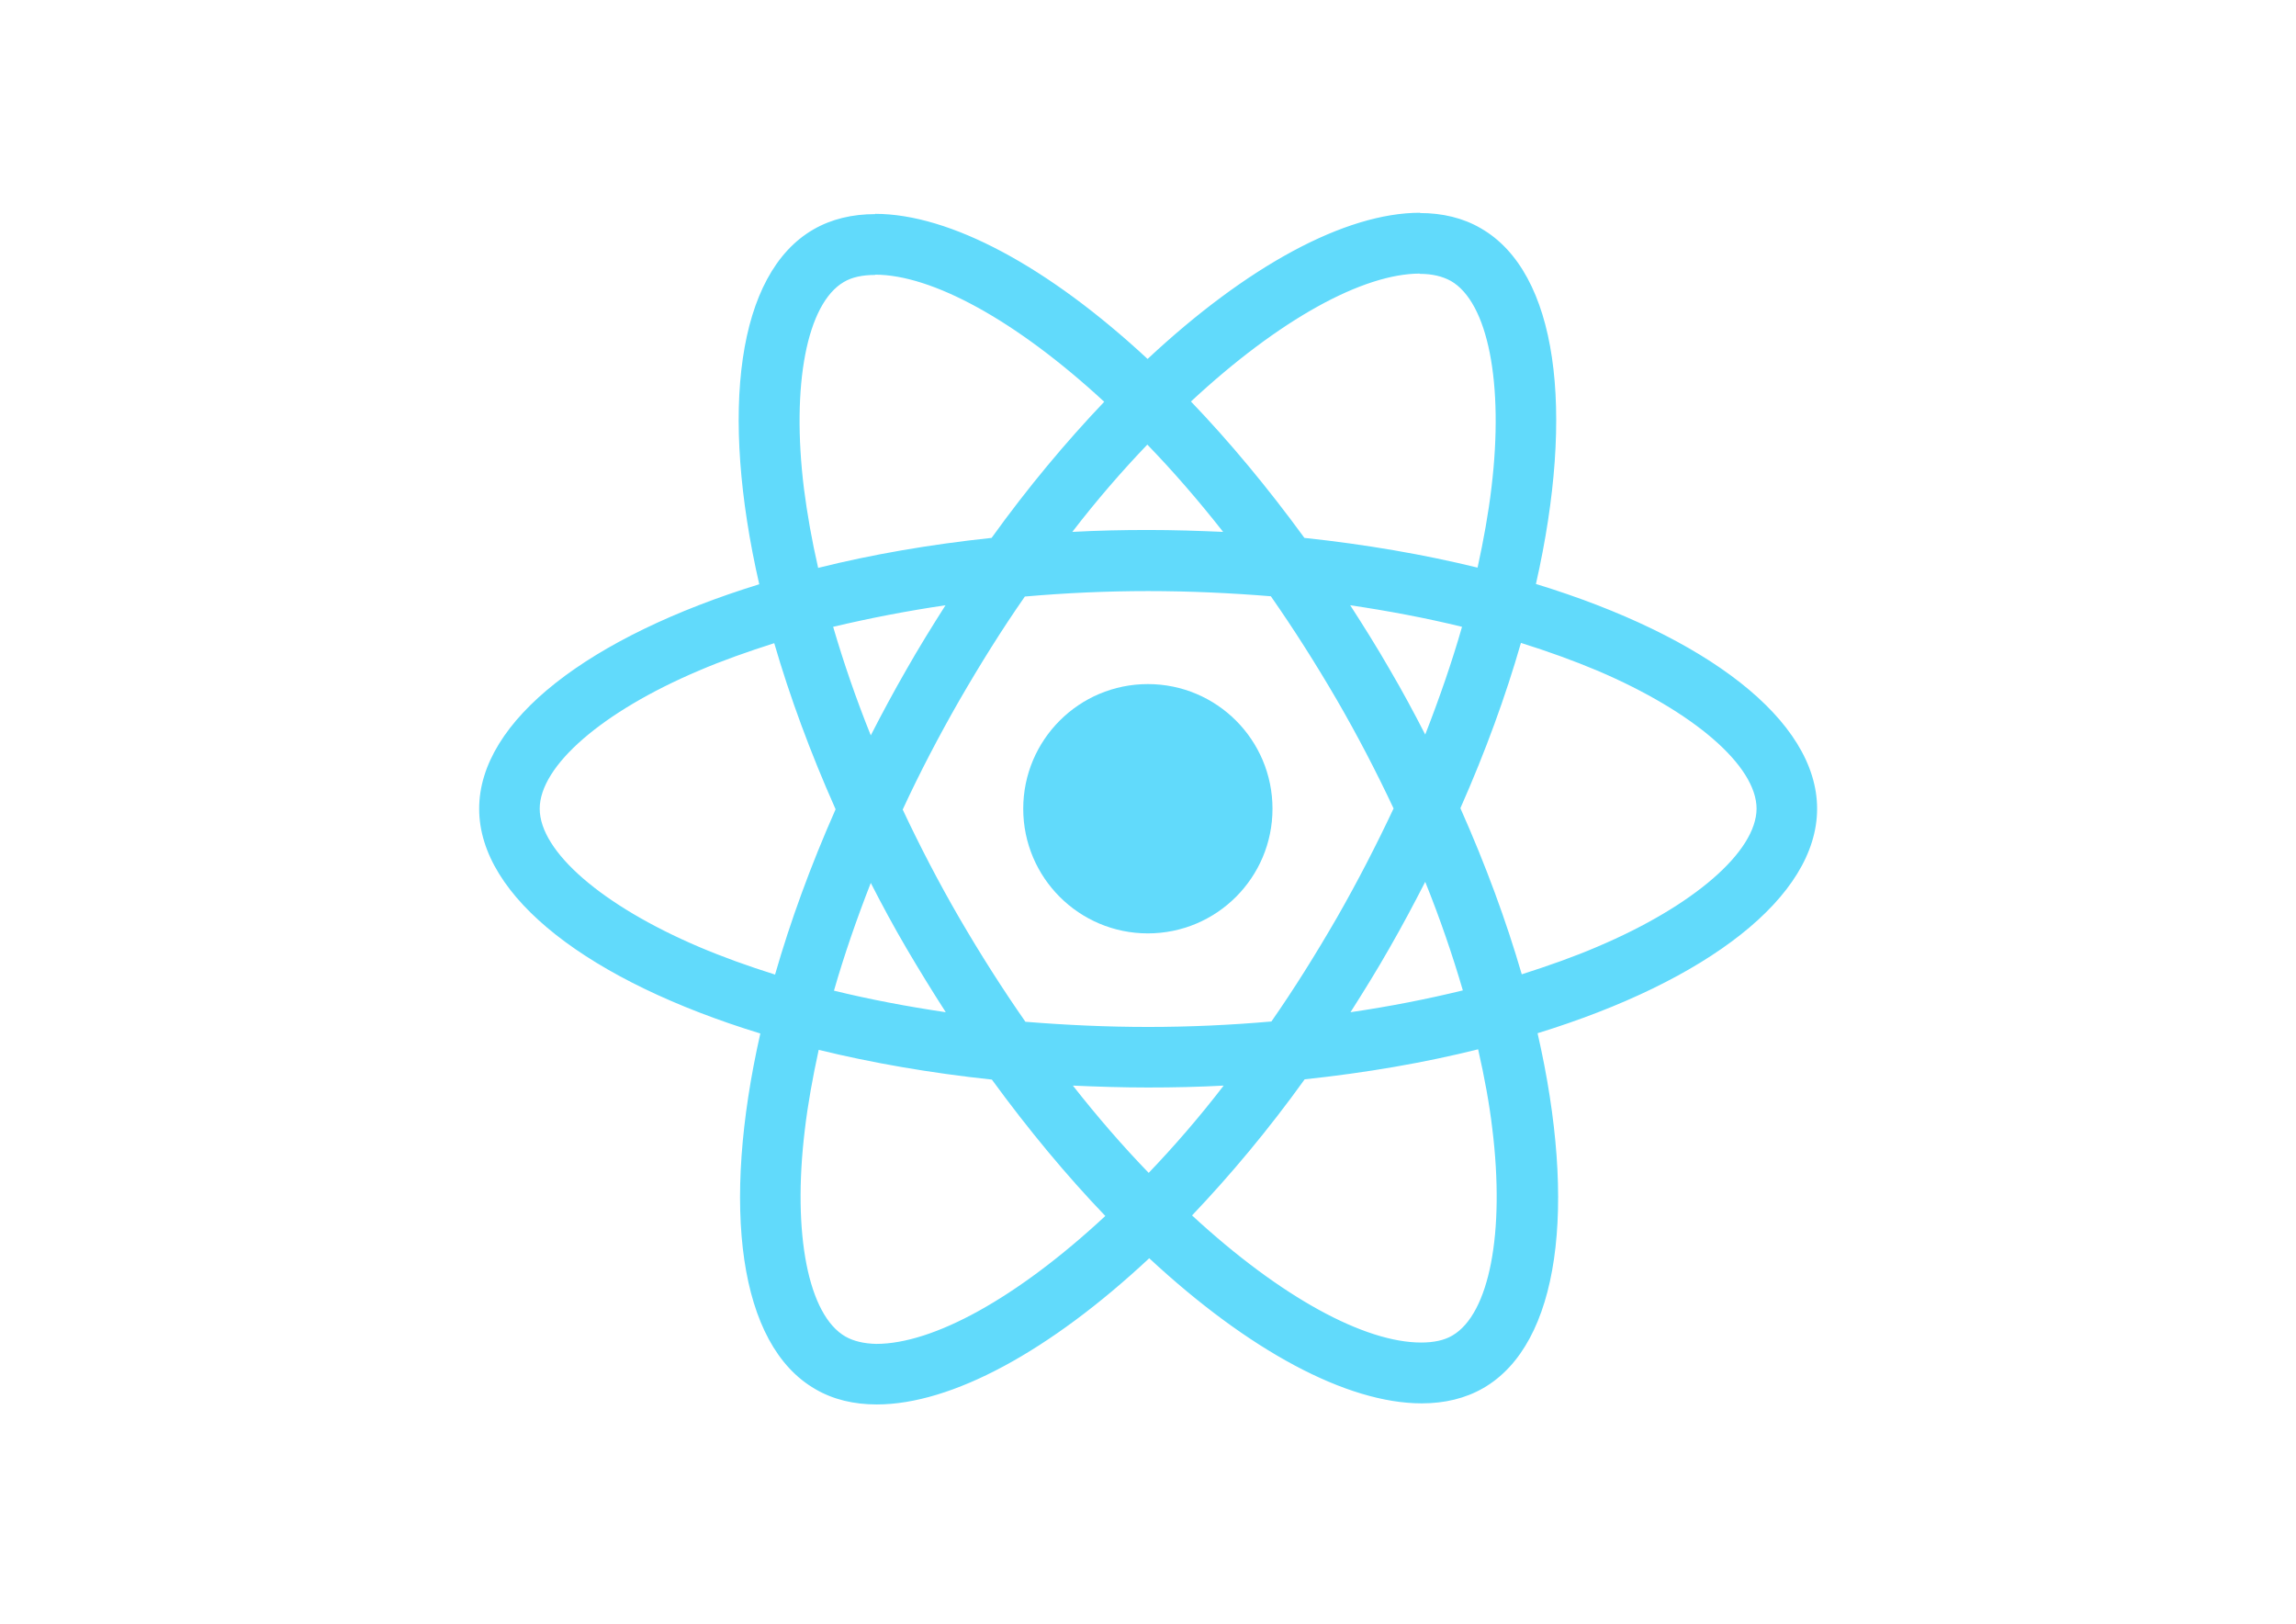
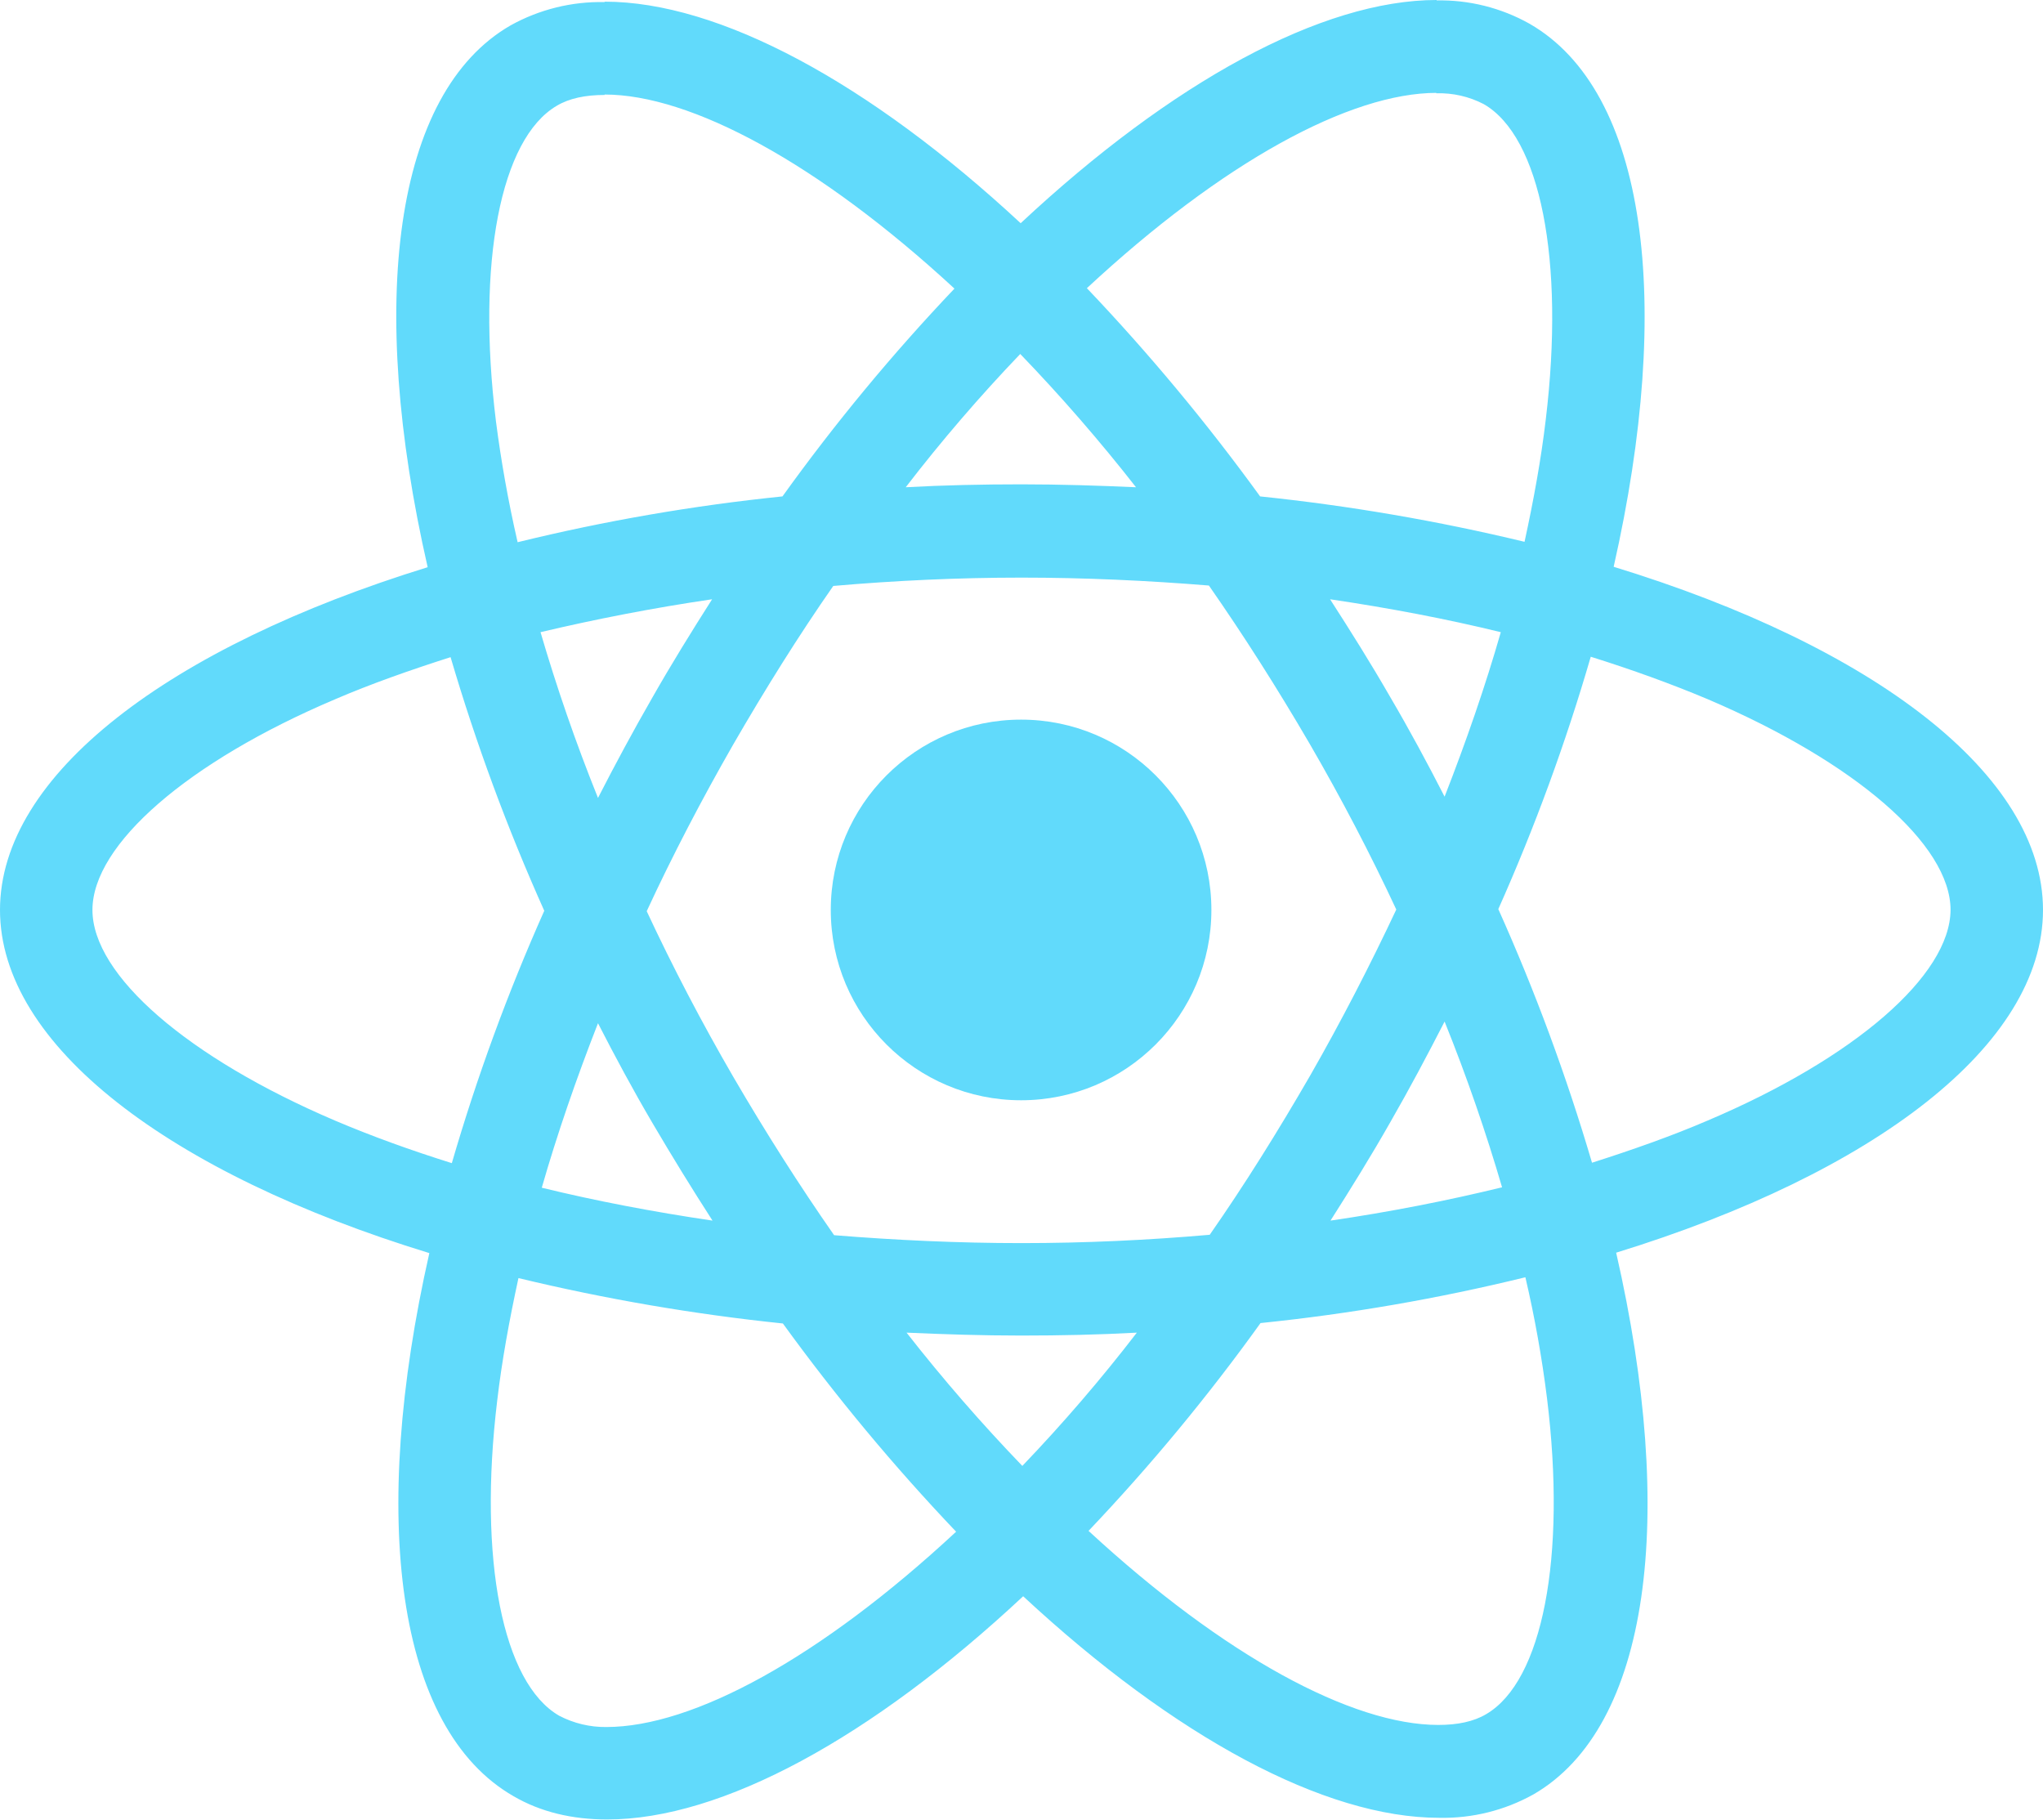
- <svg xmlns="http://www.w3.org/2000/svg" version="1.1" id="Layer_2_1_" x="0px" y="0px" viewBox="0 0 841.9 595.3" enable-background="new 0 0 841.9 595.3" xml:space="preserve">
-   <g>
-     <path fill="#61DAFB" d="M666.3,296.5c0-32.5-40.7-63.3-103.1-82.4c14.4-63.6,8-114.2-20.2-130.4c-6.5-3.8-14.1-5.6-22.4-5.6v22.3   c4.6,0,8.3,0.9,11.4,2.6c13.6,7.8,19.5,37.5,14.9,75.7c-1.1,9.4-2.9,19.3-5.1,29.4c-19.6-4.8-41-8.5-63.5-10.9   c-13.5-18.5-27.5-35.3-41.6-50c32.6-30.3,63.2-46.9,84-46.9l0-22.3c0,0,0,0,0,0c-27.5,0-63.5,19.6-99.9,53.6   c-36.4-33.8-72.4-53.2-99.9-53.2v22.3c20.7,0,51.4,16.5,84,46.6c-14,14.7-28,31.4-41.3,49.9c-22.6,2.4-44,6.1-63.6,11   c-2.3-10-4-19.7-5.2-29c-4.7-38.2,1.1-67.9,14.6-75.8c3-1.8,6.9-2.6,11.5-2.6l0-22.3c0,0,0,0,0,0c-8.4,0-16,1.8-22.6,5.6   c-28.1,16.2-34.4,66.7-19.9,130.1c-62.2,19.2-102.7,49.9-102.7,82.3c0,32.5,40.7,63.3,103.1,82.4c-14.4,63.6-8,114.2,20.2,130.4   c6.5,3.8,14.1,5.6,22.5,5.6c27.5,0,63.5-19.6,99.9-53.6c36.4,33.8,72.4,53.2,99.9,53.2c8.4,0,16-1.8,22.6-5.6   c28.1-16.2,34.4-66.7,19.9-130.1C625.8,359.7,666.3,328.9,666.3,296.5z M536.1,229.8c-3.7,12.9-8.3,26.2-13.5,39.5   c-4.1-8-8.4-16-13.1-24c-4.6-8-9.5-15.8-14.4-23.4C509.3,224,523,226.6,536.1,229.8z M490.3,336.3c-7.8,13.5-15.8,26.3-24.1,38.2   c-14.9,1.3-30,2-45.2,2c-15.1,0-30.2-0.7-45-1.9c-8.3-11.9-16.4-24.6-24.2-38c-7.6-13.1-14.5-26.4-20.8-39.8   c6.2-13.4,13.2-26.8,20.7-39.9c7.8-13.5,15.8-26.3,24.1-38.2c14.9-1.3,30-2,45.2-2c15.1,0,30.2,0.7,45,1.9   c8.3,11.9,16.4,24.6,24.2,38c7.6,13.1,14.5,26.4,20.8,39.8C504.7,309.8,497.8,323.2,490.3,336.3z M522.6,323.3   c5.4,13.4,10,26.8,13.8,39.8c-13.1,3.2-26.9,5.9-41.2,8c4.9-7.7,9.8-15.6,14.4-23.7C514.2,339.4,518.5,331.3,522.6,323.3z    M421.2,430c-9.3-9.6-18.6-20.3-27.8-32c9,0.4,18.2,0.7,27.5,0.7c9.4,0,18.7-0.2,27.8-0.7C439.7,409.7,430.4,420.4,421.2,430z    M346.8,371.1c-14.2-2.1-27.9-4.7-41-7.9c3.7-12.9,8.3-26.2,13.5-39.5c4.1,8,8.4,16,13.1,24C337.1,355.7,341.9,363.5,346.8,371.1z    M420.7,163c9.3,9.6,18.6,20.3,27.8,32c-9-0.4-18.2-0.7-27.5-0.7c-9.4,0-18.7,0.2-27.8,0.7C402.2,183.3,411.5,172.6,420.7,163z    M346.7,221.9c-4.9,7.7-9.8,15.6-14.4,23.7c-4.6,8-8.9,16-13,24c-5.4-13.4-10-26.8-13.8-39.8C318.6,226.7,332.4,224,346.7,221.9z    M256.2,347.1c-35.4-15.1-58.3-34.9-58.3-50.6c0-15.7,22.9-35.6,58.3-50.6c8.6-3.7,18-7,27.7-10.1c5.7,19.6,13.2,40,22.5,60.9   c-9.2,20.8-16.6,41.1-22.2,60.6C274.3,354.2,264.9,350.8,256.2,347.1z M310,490c-13.6-7.8-19.5-37.5-14.9-75.7   c1.1-9.4,2.9-19.3,5.1-29.4c19.6,4.8,41,8.5,63.5,10.9c13.5,18.5,27.5,35.3,41.6,50c-32.6,30.3-63.2,46.9-84,46.9   C316.8,492.6,313,491.7,310,490z M547.2,413.8c4.7,38.2-1.1,67.9-14.6,75.8c-3,1.8-6.9,2.6-11.5,2.6c-20.7,0-51.4-16.5-84-46.6   c14-14.7,28-31.4,41.3-49.9c22.6-2.4,44-6.1,63.6-11C544.3,394.8,546.1,404.5,547.2,413.8z M585.7,347.1c-8.6,3.7-18,7-27.7,10.1   c-5.7-19.6-13.2-40-22.5-60.9c9.2-20.8,16.6-41.1,22.2-60.6c9.9,3.1,19.3,6.5,28.1,10.2c35.4,15.1,58.3,34.9,58.3,50.6   C644,312.2,621.1,332.1,585.7,347.1z" />
-     <polygon fill="#61DAFB" points="320.8,78.4 320.8,78.4 320.8,78.4  " />
-     <circle fill="#61DAFB" cx="420.9" cy="296.5" r="45.7" />
-     <polygon fill="#61DAFB" points="520.5,78.1 520.5,78.1 520.5,78.1  " />
+ <svg xmlns="http://www.w3.org/2000/svg" width="490.6" height="436.9" viewBox="0 0 490.6 436.9">
+   <g id="reactjs" transform="translate(-175.7 -78)">
+     <path id="Path_55" data-name="Path 55" d="M666.3,296.5c0-32.5-40.7-63.3-103.1-82.4,14.4-63.6,8-114.2-20.2-130.4a43.843,43.843,0,0,0-22.4-5.6v22.3A23.156,23.156,0,0,1,532,103c13.6,7.8,19.5,37.5,14.9,75.7-1.1,9.4-2.9,19.3-5.1,29.4a484.619,484.619,0,0,0-63.5-10.9,487.8,487.8,0,0,0-41.6-50c32.6-30.3,63.2-46.9,84-46.9V78h0c-27.5,0-63.5,19.6-99.9,53.6-36.4-33.8-72.4-53.2-99.9-53.2v22.3c20.7,0,51.4,16.5,84,46.6a472.313,472.313,0,0,0-41.3,49.9,466.976,466.976,0,0,0-63.6,11c-2.3-10-4-19.7-5.2-29-4.7-38.2,1.1-67.9,14.6-75.8,3-1.8,6.9-2.6,11.5-2.6V78.5h0a44.589,44.589,0,0,0-22.6,5.6c-28.1,16.2-34.4,66.7-19.9,130.1-62.2,19.2-102.7,49.9-102.7,82.3,0,32.5,40.7,63.3,103.1,82.4-14.4,63.6-8,114.2,20.2,130.4,6.5,3.8,14.1,5.6,22.5,5.6,27.5,0,63.5-19.6,99.9-53.6,36.4,33.8,72.4,53.2,99.9,53.2a44.588,44.588,0,0,0,22.6-5.6c28.1-16.2,34.4-66.7,19.9-130.1C625.8,359.7,666.3,328.9,666.3,296.5ZM536.1,229.8c-3.7,12.9-8.3,26.2-13.5,39.5-4.1-8-8.4-16-13.1-24-4.6-8-9.5-15.8-14.4-23.4C509.3,224,523,226.6,536.1,229.8ZM490.3,336.3c-7.8,13.5-15.8,26.3-24.1,38.2-14.9,1.3-30,2-45.2,2-15.1,0-30.2-.7-45-1.9q-12.45-17.85-24.2-38-11.4-19.65-20.8-39.8c6.2-13.4,13.2-26.8,20.7-39.9,7.8-13.5,15.8-26.3,24.1-38.2,14.9-1.3,30-2,45.2-2,15.1,0,30.2.7,45,1.9q12.45,17.85,24.2,38,11.4,19.65,20.8,39.8C504.7,309.8,497.8,323.2,490.3,336.3Zm32.3-13c5.4,13.4,10,26.8,13.8,39.8-13.1,3.2-26.9,5.9-41.2,8,4.9-7.7,9.8-15.6,14.4-23.7C514.2,339.4,518.5,331.3,522.6,323.3ZM421.2,430a412.263,412.263,0,0,1-27.8-32c9,.4,18.2.7,27.5.7,9.4,0,18.7-.2,27.8-.7A390.329,390.329,0,0,1,421.2,430Zm-74.4-58.9c-14.2-2.1-27.9-4.7-41-7.9,3.7-12.9,8.3-26.2,13.5-39.5,4.1,8,8.4,16,13.1,24S341.9,363.5,346.8,371.1ZM420.7,163a412.265,412.265,0,0,1,27.8,32c-9-.4-18.2-.7-27.5-.7-9.4,0-18.7.2-27.8.7A390.325,390.325,0,0,1,420.7,163Zm-74,58.9c-4.9,7.7-9.8,15.6-14.4,23.7-4.6,8-8.9,16-13,24-5.4-13.4-10-26.8-13.8-39.8C318.6,226.7,332.4,224,346.7,221.9ZM256.2,347.1c-35.4-15.1-58.3-34.9-58.3-50.6s22.9-35.6,58.3-50.6c8.6-3.7,18-7,27.7-10.1a480.287,480.287,0,0,0,22.5,60.9,473.512,473.512,0,0,0-22.2,60.6C274.3,354.2,264.9,350.8,256.2,347.1ZM310,490c-13.6-7.8-19.5-37.5-14.9-75.7,1.1-9.4,2.9-19.3,5.1-29.4a484.623,484.623,0,0,0,63.5,10.9,487.8,487.8,0,0,0,41.6,50c-32.6,30.3-63.2,46.9-84,46.9A23.865,23.865,0,0,1,310,490Zm237.2-76.2c4.7,38.2-1.1,67.9-14.6,75.8-3,1.8-6.9,2.6-11.5,2.6-20.7,0-51.4-16.5-84-46.6a472.314,472.314,0,0,0,41.3-49.9,466.975,466.975,0,0,0,63.6-11A279.959,279.959,0,0,1,547.2,413.8Zm38.5-66.7c-8.6,3.7-18,7-27.7,10.1a480.287,480.287,0,0,0-22.5-60.9,473.517,473.517,0,0,0,22.2-60.6c9.9,3.1,19.3,6.5,28.1,10.2,35.4,15.1,58.3,34.9,58.3,50.6C644,312.2,621.1,332.1,585.7,347.1Z" fill="#61dafb" />
+     <path id="Path_56" data-name="Path 56" d="M320.8,78.4Z" fill="#61dafb" />
+     <circle id="Ellipse_13" data-name="Ellipse 13" cx="45.7" cy="45.7" r="45.7" transform="translate(375.2 250.8)" fill="#61dafb" />
+     <path id="Path_57" data-name="Path 57" d="M520.5,78.1Z" fill="#61dafb" />
  </g>
</svg>
